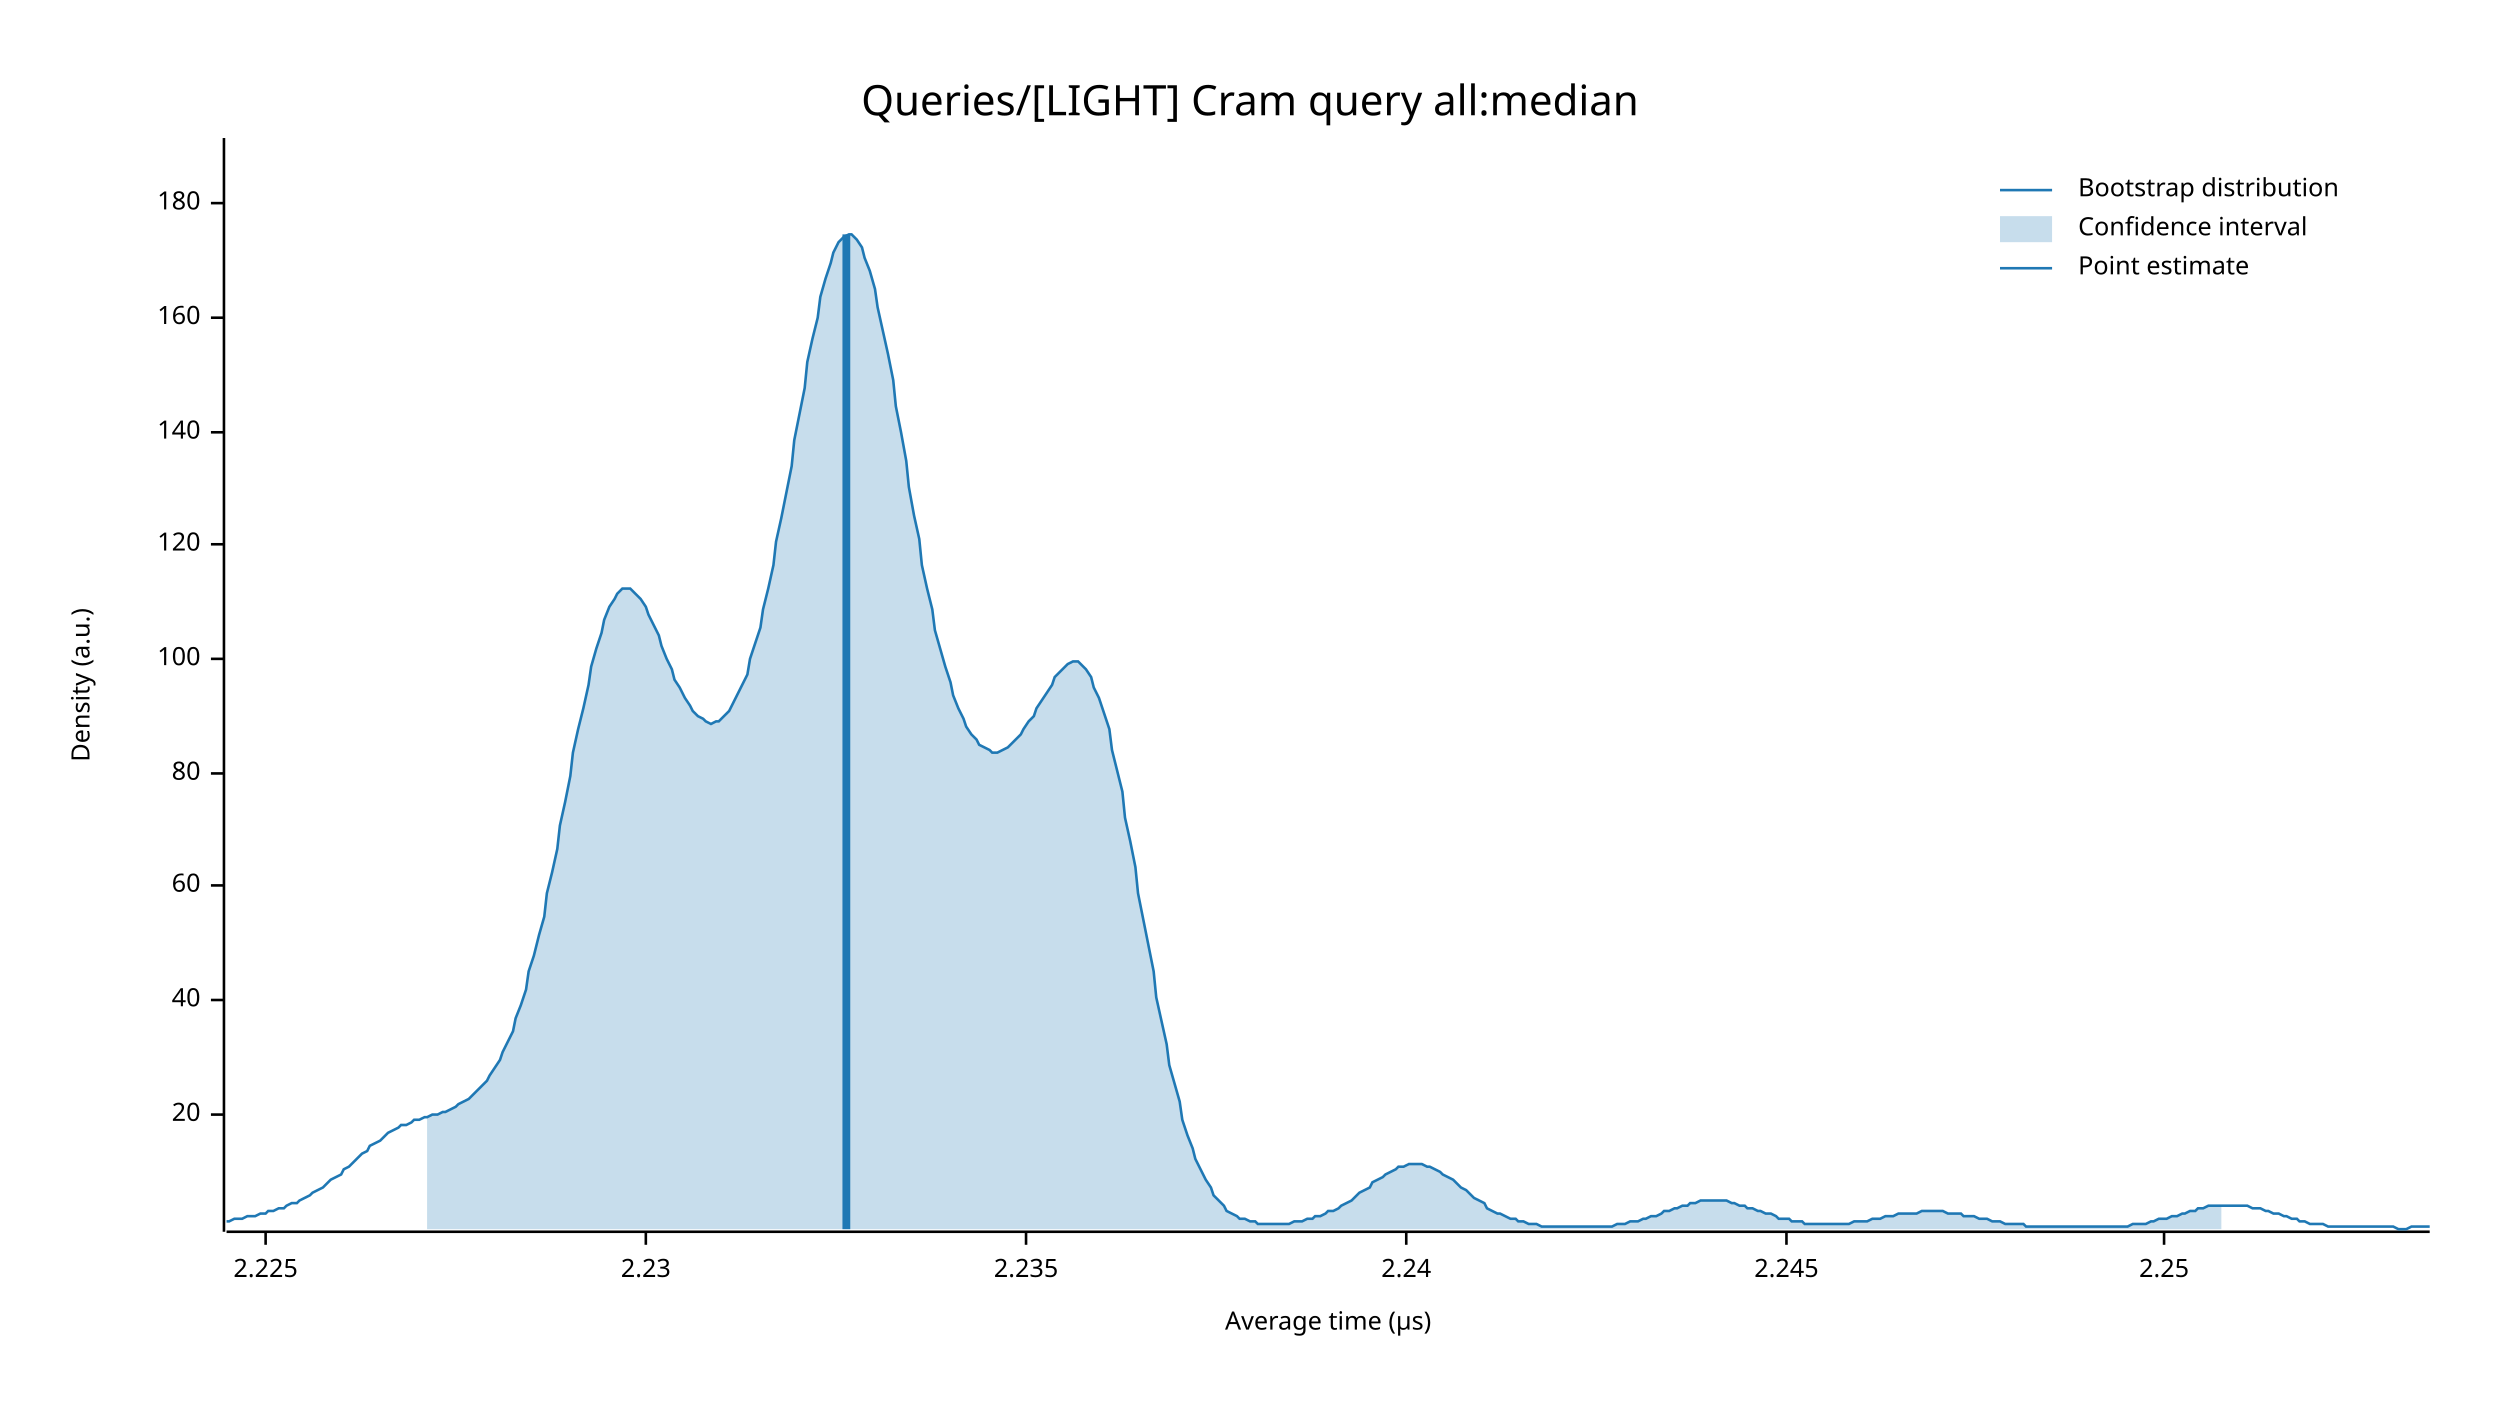
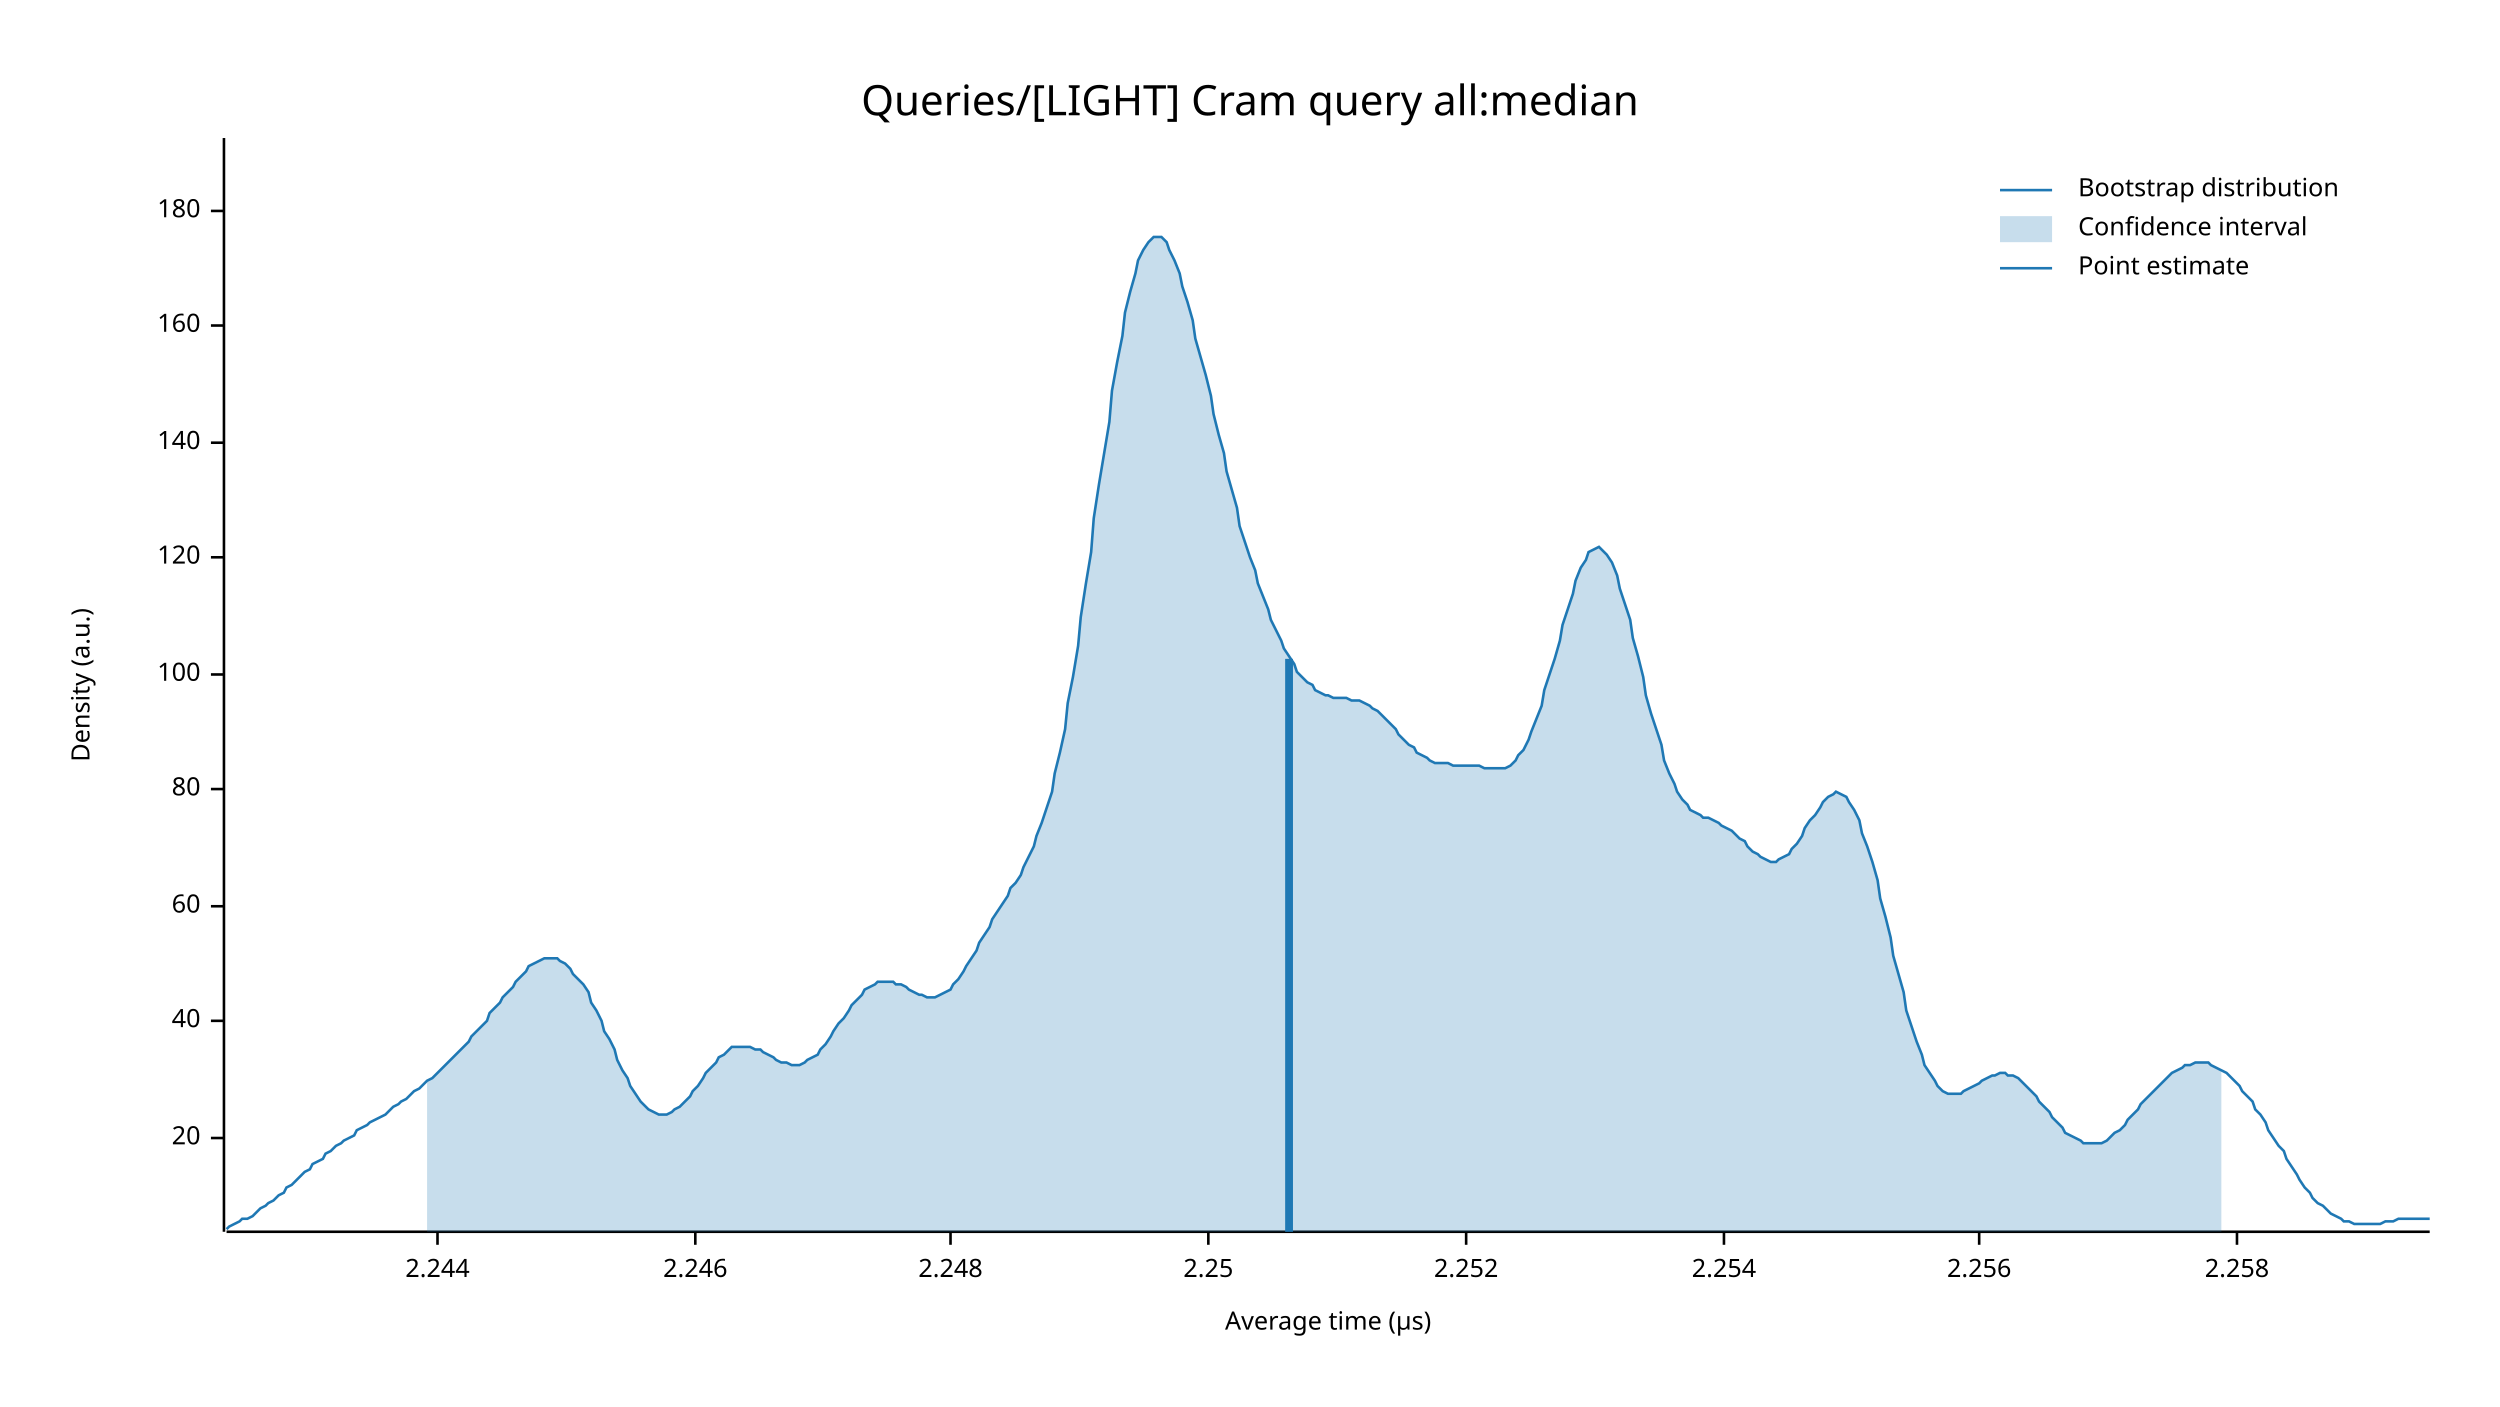
<svg xmlns="http://www.w3.org/2000/svg" width="960" height="540" viewBox="0 0 960 540">
  <text x="480" y="32" dy="0.76em" text-anchor="middle" font-family="sans-serif" font-size="16.129" opacity="1" fill="#000000">
Queries/[LIGHT] Cram query all:median
</text>
  <text x="27" y="263" dy="0.76em" text-anchor="middle" font-family="sans-serif" font-size="9.677" opacity="1" fill="#000000" transform="rotate(270, 27, 263)">
Density (a.u.)
</text>
  <text x="510" y="513" dy="-0.5ex" text-anchor="middle" font-family="sans-serif" font-size="9.677" opacity="1" fill="#000000">
Average time (µs)
</text>
  <polyline fill="none" opacity="1" stroke="#000000" stroke-width="1" points="86,53 86,473 " />
-   <text x="77" y="428" dy="0.5ex" text-anchor="end" font-family="sans-serif" font-size="9.677" opacity="1" fill="#000000">
+   <text x="77" y="437" dy="0.5ex" text-anchor="end" font-family="sans-serif" font-size="9.677" opacity="1" fill="#000000">
20
</text>
-   <polyline fill="none" opacity="1" stroke="#000000" stroke-width="1" points="81,428 86,428 " />
-   <text x="77" y="384" dy="0.5ex" text-anchor="end" font-family="sans-serif" font-size="9.677" opacity="1" fill="#000000">
+   <polyline fill="none" opacity="1" stroke="#000000" stroke-width="1" points="81,437 86,437 " />
+   <text x="77" y="392" dy="0.5ex" text-anchor="end" font-family="sans-serif" font-size="9.677" opacity="1" fill="#000000">
40
</text>
-   <polyline fill="none" opacity="1" stroke="#000000" stroke-width="1" points="81,384 86,384 " />
-   <text x="77" y="340" dy="0.5ex" text-anchor="end" font-family="sans-serif" font-size="9.677" opacity="1" fill="#000000">
+   <polyline fill="none" opacity="1" stroke="#000000" stroke-width="1" points="81,392 86,392 " />
+   <text x="77" y="348" dy="0.5ex" text-anchor="end" font-family="sans-serif" font-size="9.677" opacity="1" fill="#000000">
60
</text>
-   <polyline fill="none" opacity="1" stroke="#000000" stroke-width="1" points="81,340 86,340 " />
-   <text x="77" y="297" dy="0.5ex" text-anchor="end" font-family="sans-serif" font-size="9.677" opacity="1" fill="#000000">
+   <polyline fill="none" opacity="1" stroke="#000000" stroke-width="1" points="81,348 86,348 " />
+   <text x="77" y="303" dy="0.5ex" text-anchor="end" font-family="sans-serif" font-size="9.677" opacity="1" fill="#000000">
80
</text>
-   <polyline fill="none" opacity="1" stroke="#000000" stroke-width="1" points="81,297 86,297 " />
-   <text x="77" y="253" dy="0.5ex" text-anchor="end" font-family="sans-serif" font-size="9.677" opacity="1" fill="#000000">
+   <polyline fill="none" opacity="1" stroke="#000000" stroke-width="1" points="81,303 86,303 " />
+   <text x="77" y="259" dy="0.5ex" text-anchor="end" font-family="sans-serif" font-size="9.677" opacity="1" fill="#000000">
100
</text>
-   <polyline fill="none" opacity="1" stroke="#000000" stroke-width="1" points="81,253 86,253 " />
-   <text x="77" y="209" dy="0.5ex" text-anchor="end" font-family="sans-serif" font-size="9.677" opacity="1" fill="#000000">
+   <polyline fill="none" opacity="1" stroke="#000000" stroke-width="1" points="81,259 86,259 " />
+   <text x="77" y="214" dy="0.5ex" text-anchor="end" font-family="sans-serif" font-size="9.677" opacity="1" fill="#000000">
120
</text>
-   <polyline fill="none" opacity="1" stroke="#000000" stroke-width="1" points="81,209 86,209 " />
-   <text x="77" y="166" dy="0.5ex" text-anchor="end" font-family="sans-serif" font-size="9.677" opacity="1" fill="#000000">
+   <polyline fill="none" opacity="1" stroke="#000000" stroke-width="1" points="81,214 86,214 " />
+   <text x="77" y="170" dy="0.5ex" text-anchor="end" font-family="sans-serif" font-size="9.677" opacity="1" fill="#000000">
140
</text>
-   <polyline fill="none" opacity="1" stroke="#000000" stroke-width="1" points="81,166 86,166 " />
-   <text x="77" y="122" dy="0.5ex" text-anchor="end" font-family="sans-serif" font-size="9.677" opacity="1" fill="#000000">
+   <polyline fill="none" opacity="1" stroke="#000000" stroke-width="1" points="81,170 86,170 " />
+   <text x="77" y="125" dy="0.5ex" text-anchor="end" font-family="sans-serif" font-size="9.677" opacity="1" fill="#000000">
160
</text>
-   <polyline fill="none" opacity="1" stroke="#000000" stroke-width="1" points="81,122 86,122 " />
-   <text x="77" y="78" dy="0.5ex" text-anchor="end" font-family="sans-serif" font-size="9.677" opacity="1" fill="#000000">
+   <polyline fill="none" opacity="1" stroke="#000000" stroke-width="1" points="81,125 86,125 " />
+   <text x="77" y="81" dy="0.5ex" text-anchor="end" font-family="sans-serif" font-size="9.677" opacity="1" fill="#000000">
180
</text>
-   <polyline fill="none" opacity="1" stroke="#000000" stroke-width="1" points="81,78 86,78 " />
+   <polyline fill="none" opacity="1" stroke="#000000" stroke-width="1" points="81,81 86,81 " />
  <polyline fill="none" opacity="1" stroke="#000000" stroke-width="1" points="87,473 933,473 " />
-   <text x="102" y="483" dy="0.76em" text-anchor="middle" font-family="sans-serif" font-size="9.677" opacity="1" fill="#000000">
- 2.225
+   <text x="168" y="483" dy="0.76em" text-anchor="middle" font-family="sans-serif" font-size="9.677" opacity="1" fill="#000000">
+ 2.244
</text>
-   <polyline fill="none" opacity="1" stroke="#000000" stroke-width="1" points="102,473 102,478 " />
-   <text x="248" y="483" dy="0.76em" text-anchor="middle" font-family="sans-serif" font-size="9.677" opacity="1" fill="#000000">
- 2.23
+   <polyline fill="none" opacity="1" stroke="#000000" stroke-width="1" points="168,473 168,478 " />
+   <text x="267" y="483" dy="0.76em" text-anchor="middle" font-family="sans-serif" font-size="9.677" opacity="1" fill="#000000">
+ 2.246
</text>
-   <polyline fill="none" opacity="1" stroke="#000000" stroke-width="1" points="248,473 248,478 " />
-   <text x="394" y="483" dy="0.76em" text-anchor="middle" font-family="sans-serif" font-size="9.677" opacity="1" fill="#000000">
- 2.235
+   <polyline fill="none" opacity="1" stroke="#000000" stroke-width="1" points="267,473 267,478 " />
+   <text x="365" y="483" dy="0.76em" text-anchor="middle" font-family="sans-serif" font-size="9.677" opacity="1" fill="#000000">
+ 2.248
</text>
-   <polyline fill="none" opacity="1" stroke="#000000" stroke-width="1" points="394,473 394,478 " />
-   <text x="540" y="483" dy="0.76em" text-anchor="middle" font-family="sans-serif" font-size="9.677" opacity="1" fill="#000000">
- 2.24
- </text>
-   <polyline fill="none" opacity="1" stroke="#000000" stroke-width="1" points="540,473 540,478 " />
-   <text x="686" y="483" dy="0.76em" text-anchor="middle" font-family="sans-serif" font-size="9.677" opacity="1" fill="#000000">
- 2.245
- </text>
-   <polyline fill="none" opacity="1" stroke="#000000" stroke-width="1" points="686,473 686,478 " />
-   <text x="831" y="483" dy="0.76em" text-anchor="middle" font-family="sans-serif" font-size="9.677" opacity="1" fill="#000000">
+   <polyline fill="none" opacity="1" stroke="#000000" stroke-width="1" points="365,473 365,478 " />
+   <text x="464" y="483" dy="0.76em" text-anchor="middle" font-family="sans-serif" font-size="9.677" opacity="1" fill="#000000">
2.25
</text>
-   <polyline fill="none" opacity="1" stroke="#000000" stroke-width="1" points="831,473 831,478 " />
-   <polyline fill="none" opacity="1" stroke="#1F78B4" stroke-width="1" points="87,469 88,469 90,468 92,468 93,468 95,467 97,467 98,467 100,466 102,466 103,465 105,465 107,464 109,464 110,463 112,462 114,462 115,461 117,460 119,459 120,458 122,457 124,456 125,455 127,453 129,452 131,451 132,449 134,448 136,446 137,445 139,443 141,442 142,440 144,439 146,438 148,436 149,435 151,434 153,433 154,432 156,432 158,431 159,430 161,430 163,429 164,429 166,428 168,428 170,427 171,427 173,426 175,425 176,424 178,423 180,422 181,421 183,419 185,417 187,415 188,413 190,410 192,407 193,404 195,400 197,396 198,391 200,386 202,380 203,373 205,367 207,359 209,352 210,343 212,335 214,326 215,317 217,308 219,298 220,289 222,280 224,272 226,263 227,256 229,249 231,243 232,238 234,233 236,230 237,228 239,226 241,226 242,226 244,228 246,230 248,233 249,236 251,240 253,244 254,248 256,253 258,257 259,261 261,264 263,268 265,271 266,273 268,275 270,276 271,277 273,278 275,277 276,277 278,275 280,273 281,271 283,267 285,263 287,259 288,253 290,247 292,241 293,234 295,226 297,217 298,208 300,199 302,189 304,179 305,169 307,159 309,149 310,139 312,130 314,122 315,114 317,107 319,101 320,97 322,93 324,91 326,90 327,90 329,92 331,95 332,99 334,104 336,111 337,118 339,127 341,136 343,146 344,156 346,166 348,177 349,187 351,198 353,207 354,217 356,226 358,234 359,242 361,249 363,256 365,262 366,267 368,272 370,276 371,279 373,282 375,284 376,286 378,287 380,288 381,289 383,289 385,288 387,287 388,286 390,284 392,282 393,280 395,277 397,275 398,272 400,269 402,266 404,263 405,260 407,258 409,256 410,255 412,254 414,254 415,255 417,257 419,260 420,264 422,268 424,274 426,280 427,288 429,296 431,304 432,314 434,323 436,333 437,343 439,353 441,363 443,373 444,383 446,392 448,401 449,409 451,416 453,423 454,430 456,436 458,441 459,445 461,449 463,453 465,456 466,459 468,461 470,463 471,465 473,466 475,467 476,468 478,468 480,469 482,469 483,470 485,470 487,470 488,470 490,470 492,470 493,470 495,470 497,469 498,469 500,469 502,468 504,468 505,467 507,467 509,466 510,465 512,465 514,464 515,463 517,462 519,461 521,459 522,458 524,457 526,456 527,454 529,453 531,452 532,451 534,450 536,449 537,448 539,448 541,447 543,447 544,447 546,447 548,448 549,448 551,449 553,450 554,451 556,452 558,453 560,455 561,456 563,457 565,459 566,460 568,461 570,462 571,464 573,465 575,466 576,466 578,467 580,468 582,468 583,469 585,469 587,470 588,470 590,470 592,471 593,471 595,471 597,471 599,471 600,471 602,471 604,471 605,471 607,471 609,471 610,471 612,471 614,471 615,471 617,471 619,471 621,470 622,470 624,470 626,469 627,469 629,469 631,468 632,468 634,467 636,467 638,466 639,465 641,465 643,464 644,464 646,463 648,463 649,462 651,462 653,461 654,461 656,461 658,461 660,461 661,461 663,461 665,462 666,462 668,463 670,463 671,464 673,464 675,465 676,465 678,466 680,466 682,467 683,468 685,468 687,468 688,469 690,469 692,469 693,470 695,470 697,470 699,470 700,470 702,470 704,470 705,470 707,470 709,470 710,470 712,469 714,469 715,469 717,469 719,468 721,468 722,468 724,467 726,467 727,467 729,466 731,466 732,466 734,466 736,466 738,465 739,465 741,465 743,465 744,465 746,465 748,466 749,466 751,466 753,466 754,467 756,467 758,467 760,468 761,468 763,468 765,469 766,469 768,469 770,470 771,470 773,470 775,470 777,470 778,471 780,471 782,471 783,471 785,471 787,471 788,471 790,471 792,471 793,471 795,471 797,471 799,471 800,471 802,471 804,471 805,471 807,471 809,471 810,471 812,471 814,471 816,471 817,471 819,470 821,470 822,470 824,470 826,469 827,469 829,468 831,468 832,468 834,467 836,467 838,466 839,466 841,465 843,465 844,464 846,464 848,463 849,463 851,463 853,463 855,463 856,463 858,463 860,463 861,463 863,463 865,464 866,464 868,464 870,465 871,465 873,466 875,466 877,467 878,467 880,468 882,468 883,469 885,469 887,470 888,470 890,470 892,470 894,471 895,471 897,471 899,471 900,471 902,471 904,471 905,471 907,471 909,471 910,471 912,471 914,471 916,471 917,471 919,471 921,472 922,472 924,472 926,471 927,471 929,471 931,471 933,471 " />
-   <polygon opacity="0.25" fill="#1F78B4" points="164,429 166,428 168,428 170,427 171,427 173,426 175,425 176,424 178,423 180,422 181,421 183,419 185,417 187,415 188,413 190,410 192,407 193,404 195,400 197,396 198,391 200,386 202,380 203,373 205,367 207,359 209,352 210,343 212,335 214,326 215,317 217,308 219,298 220,289 222,280 224,272 226,263 227,256 229,249 231,243 232,238 234,233 236,230 237,228 239,226 241,226 242,226 244,228 246,230 248,233 249,236 251,240 253,244 254,248 256,253 258,257 259,261 261,264 263,268 265,271 266,273 268,275 270,276 271,277 273,278 275,277 276,277 278,275 280,273 281,271 283,267 285,263 287,259 288,253 290,247 292,241 293,234 295,226 297,217 298,208 300,199 302,189 304,179 305,169 307,159 309,149 310,139 312,130 314,122 315,114 317,107 319,101 320,97 322,93 324,91 326,90 327,90 329,92 331,95 332,99 334,104 336,111 337,118 339,127 341,136 343,146 344,156 346,166 348,177 349,187 351,198 353,207 354,217 356,226 358,234 359,242 361,249 363,256 365,262 366,267 368,272 370,276 371,279 373,282 375,284 376,286 378,287 380,288 381,289 383,289 385,288 387,287 388,286 390,284 392,282 393,280 395,277 397,275 398,272 400,269 402,266 404,263 405,260 407,258 409,256 410,255 412,254 414,254 415,255 417,257 419,260 420,264 422,268 424,274 426,280 427,288 429,296 431,304 432,314 434,323 436,333 437,343 439,353 441,363 443,373 444,383 446,392 448,401 449,409 451,416 453,423 454,430 456,436 458,441 459,445 461,449 463,453 465,456 466,459 468,461 470,463 471,465 473,466 475,467 476,468 478,468 480,469 482,469 483,470 485,470 487,470 488,470 490,470 492,470 493,470 495,470 497,469 498,469 500,469 502,468 504,468 505,467 507,467 509,466 510,465 512,465 514,464 515,463 517,462 519,461 521,459 522,458 524,457 526,456 527,454 529,453 531,452 532,451 534,450 536,449 537,448 539,448 541,447 543,447 544,447 546,447 548,448 549,448 551,449 553,450 554,451 556,452 558,453 560,455 561,456 563,457 565,459 566,460 568,461 570,462 571,464 573,465 575,466 576,466 578,467 580,468 582,468 583,469 585,469 587,470 588,470 590,470 592,471 593,471 595,471 597,471 599,471 600,471 602,471 604,471 605,471 607,471 609,471 610,471 612,471 614,471 615,471 617,471 619,471 621,470 622,470 624,470 626,469 627,469 629,469 631,468 632,468 634,467 636,467 638,466 639,465 641,465 643,464 644,464 646,463 648,463 649,462 651,462 653,461 654,461 656,461 658,461 660,461 661,461 663,461 665,462 666,462 668,463 670,463 671,464 673,464 675,465 676,465 678,466 680,466 682,467 683,468 685,468 687,468 688,469 690,469 692,469 693,470 695,470 697,470 699,470 700,470 702,470 704,470 705,470 707,470 709,470 710,470 712,469 714,469 715,469 717,469 719,468 721,468 722,468 724,467 726,467 727,467 729,466 731,466 732,466 734,466 736,466 738,465 739,465 741,465 743,465 744,465 746,465 748,466 749,466 751,466 753,466 754,467 756,467 758,467 760,468 761,468 763,468 765,469 766,469 768,469 770,470 771,470 773,470 775,470 777,470 778,471 780,471 782,471 783,471 785,471 787,471 788,471 790,471 792,471 793,471 795,471 797,471 799,471 800,471 802,471 804,471 805,471 807,471 809,471 810,471 812,471 814,471 816,471 817,471 819,470 821,470 822,470 824,470 826,469 827,469 829,468 831,468 832,468 834,467 836,467 838,466 839,466 841,465 843,465 844,464 846,464 848,463 849,463 851,463 853,463 853,472 164,472 " />
-   <polyline fill="none" opacity="1" stroke="#1F78B4" stroke-width="3" points="325,472 325,90 " />
+   <polyline fill="none" opacity="1" stroke="#000000" stroke-width="1" points="464,473 464,478 " />
+   <text x="563" y="483" dy="0.76em" text-anchor="middle" font-family="sans-serif" font-size="9.677" opacity="1" fill="#000000">
+ 2.252
+ </text>
+   <polyline fill="none" opacity="1" stroke="#000000" stroke-width="1" points="563,473 563,478 " />
+   <text x="662" y="483" dy="0.76em" text-anchor="middle" font-family="sans-serif" font-size="9.677" opacity="1" fill="#000000">
+ 2.254
+ </text>
+   <polyline fill="none" opacity="1" stroke="#000000" stroke-width="1" points="662,473 662,478 " />
+   <text x="760" y="483" dy="0.76em" text-anchor="middle" font-family="sans-serif" font-size="9.677" opacity="1" fill="#000000">
+ 2.256
+ </text>
+   <polyline fill="none" opacity="1" stroke="#000000" stroke-width="1" points="760,473 760,478 " />
+   <text x="859" y="483" dy="0.76em" text-anchor="middle" font-family="sans-serif" font-size="9.677" opacity="1" fill="#000000">
+ 2.258
+ </text>
+   <polyline fill="none" opacity="1" stroke="#000000" stroke-width="1" points="859,473 859,478 " />
+   <polyline fill="none" opacity="1" stroke="#1F78B4" stroke-width="1" points="87,472 88,471 90,470 92,469 93,468 95,468 97,467 98,466 100,464 102,463 103,462 105,461 107,459 109,458 110,456 112,455 114,453 115,452 117,450 119,449 120,447 122,446 124,445 125,443 127,442 129,440 131,439 132,438 134,437 136,436 137,434 139,433 141,432 142,431 144,430 146,429 148,428 149,427 151,425 153,424 154,423 156,422 158,420 159,419 161,418 163,416 164,415 166,414 168,412 170,410 171,409 173,407 175,405 176,404 178,402 180,400 181,398 183,396 185,394 187,392 188,389 190,387 192,385 193,383 195,381 197,379 198,377 200,375 202,373 203,371 205,370 207,369 209,368 210,368 212,368 214,368 215,369 217,370 219,372 220,374 222,376 224,378 226,381 227,385 229,388 231,392 232,396 234,399 236,403 237,407 239,411 241,414 242,417 244,420 246,423 248,425 249,426 251,427 253,428 254,428 256,428 258,427 259,426 261,425 263,423 265,421 266,419 268,417 270,414 271,412 273,410 275,408 276,406 278,405 280,403 281,402 283,402 285,402 287,402 288,402 290,403 292,403 293,404 295,405 297,406 298,407 300,408 302,408 304,409 305,409 307,409 309,408 310,407 312,406 314,405 315,403 317,401 319,398 320,396 322,393 324,391 326,388 327,386 329,384 331,382 332,380 334,379 336,378 337,377 339,377 341,377 343,377 344,378 346,378 348,379 349,380 351,381 353,382 354,382 356,383 358,383 359,383 361,382 363,381 365,380 366,378 368,376 370,373 371,371 373,368 375,365 376,362 378,359 380,356 381,353 383,350 385,347 387,344 388,341 390,339 392,336 393,333 395,329 397,325 398,321 400,316 402,310 404,304 405,297 407,289 409,280 410,270 412,260 414,248 415,237 417,224 419,212 420,199 422,186 424,174 426,162 427,150 429,139 431,129 432,120 434,112 436,105 437,100 439,96 441,93 443,91 444,91 446,91 448,93 449,96 451,100 453,105 454,110 456,116 458,123 459,130 461,137 463,144 465,152 466,159 468,167 470,174 471,181 473,188 475,195 476,202 478,208 480,214 482,219 483,224 485,229 487,234 488,238 490,242 492,246 493,249 495,252 497,255 498,258 500,260 502,262 504,263 505,265 507,266 509,267 510,267 512,268 514,268 515,268 517,268 519,269 521,269 522,269 524,270 526,271 527,272 529,273 531,275 532,276 534,278 536,280 537,282 539,284 541,286 543,287 544,289 546,290 548,291 549,292 551,293 553,293 554,293 556,293 558,294 560,294 561,294 563,294 565,294 566,294 568,294 570,295 571,295 573,295 575,295 576,295 578,295 580,294 582,292 583,290 585,288 587,284 588,281 590,276 592,271 593,265 595,259 597,253 599,246 600,240 602,234 604,228 605,223 607,218 609,215 610,212 612,211 614,210 615,211 617,213 619,216 621,221 622,226 624,232 626,238 627,245 629,252 631,260 632,267 634,274 636,280 638,286 639,292 641,297 643,301 644,304 646,307 648,309 649,311 651,312 653,313 654,314 656,314 658,315 660,316 661,317 663,318 665,319 666,320 668,322 670,323 671,325 673,327 675,328 676,329 678,330 680,331 682,331 683,330 685,329 687,328 688,326 690,324 692,321 693,318 695,315 697,313 699,310 700,308 702,306 704,305 705,304 707,305 709,306 710,308 712,311 714,315 715,320 717,325 719,331 721,338 722,345 724,352 726,360 727,367 729,374 731,381 732,388 734,394 736,400 738,405 739,409 741,412 743,415 744,417 746,419 748,420 749,420 751,420 753,420 754,419 756,418 758,417 760,416 761,415 763,414 765,413 766,413 768,412 770,412 771,413 773,413 775,414 777,416 778,417 780,419 782,421 783,423 785,425 787,427 788,429 790,431 792,433 793,435 795,436 797,437 799,438 800,439 802,439 804,439 805,439 807,439 809,438 810,437 812,435 814,434 816,432 817,430 819,428 821,426 822,424 824,422 826,420 827,419 829,417 831,415 832,414 834,412 836,411 838,410 839,409 841,409 843,408 844,408 846,408 848,408 849,409 851,410 853,411 855,412 856,413 858,415 860,417 861,419 863,421 865,423 866,426 868,428 870,431 871,434 873,437 875,440 877,442 878,445 880,448 882,451 883,453 885,456 887,458 888,460 890,462 892,463 894,465 895,466 897,467 899,468 900,469 902,469 904,470 905,470 907,470 909,470 910,470 912,470 914,470 916,469 917,469 919,469 921,468 922,468 924,468 926,468 927,468 929,468 931,468 933,468 " />
+   <polygon opacity="0.25" fill="#1F78B4" points="164,415 166,414 168,412 170,410 171,409 173,407 175,405 176,404 178,402 180,400 181,398 183,396 185,394 187,392 188,389 190,387 192,385 193,383 195,381 197,379 198,377 200,375 202,373 203,371 205,370 207,369 209,368 210,368 212,368 214,368 215,369 217,370 219,372 220,374 222,376 224,378 226,381 227,385 229,388 231,392 232,396 234,399 236,403 237,407 239,411 241,414 242,417 244,420 246,423 248,425 249,426 251,427 253,428 254,428 256,428 258,427 259,426 261,425 263,423 265,421 266,419 268,417 270,414 271,412 273,410 275,408 276,406 278,405 280,403 281,402 283,402 285,402 287,402 288,402 290,403 292,403 293,404 295,405 297,406 298,407 300,408 302,408 304,409 305,409 307,409 309,408 310,407 312,406 314,405 315,403 317,401 319,398 320,396 322,393 324,391 326,388 327,386 329,384 331,382 332,380 334,379 336,378 337,377 339,377 341,377 343,377 344,378 346,378 348,379 349,380 351,381 353,382 354,382 356,383 358,383 359,383 361,382 363,381 365,380 366,378 368,376 370,373 371,371 373,368 375,365 376,362 378,359 380,356 381,353 383,350 385,347 387,344 388,341 390,339 392,336 393,333 395,329 397,325 398,321 400,316 402,310 404,304 405,297 407,289 409,280 410,270 412,260 414,248 415,237 417,224 419,212 420,199 422,186 424,174 426,162 427,150 429,139 431,129 432,120 434,112 436,105 437,100 439,96 441,93 443,91 444,91 446,91 448,93 449,96 451,100 453,105 454,110 456,116 458,123 459,130 461,137 463,144 465,152 466,159 468,167 470,174 471,181 473,188 475,195 476,202 478,208 480,214 482,219 483,224 485,229 487,234 488,238 490,242 492,246 493,249 495,252 497,255 498,258 500,260 502,262 504,263 505,265 507,266 509,267 510,267 512,268 514,268 515,268 517,268 519,269 521,269 522,269 524,270 526,271 527,272 529,273 531,275 532,276 534,278 536,280 537,282 539,284 541,286 543,287 544,289 546,290 548,291 549,292 551,293 553,293 554,293 556,293 558,294 560,294 561,294 563,294 565,294 566,294 568,294 570,295 571,295 573,295 575,295 576,295 578,295 580,294 582,292 583,290 585,288 587,284 588,281 590,276 592,271 593,265 595,259 597,253 599,246 600,240 602,234 604,228 605,223 607,218 609,215 610,212 612,211 614,210 615,211 617,213 619,216 621,221 622,226 624,232 626,238 627,245 629,252 631,260 632,267 634,274 636,280 638,286 639,292 641,297 643,301 644,304 646,307 648,309 649,311 651,312 653,313 654,314 656,314 658,315 660,316 661,317 663,318 665,319 666,320 668,322 670,323 671,325 673,327 675,328 676,329 678,330 680,331 682,331 683,330 685,329 687,328 688,326 690,324 692,321 693,318 695,315 697,313 699,310 700,308 702,306 704,305 705,304 707,305 709,306 710,308 712,311 714,315 715,320 717,325 719,331 721,338 722,345 724,352 726,360 727,367 729,374 731,381 732,388 734,394 736,400 738,405 739,409 741,412 743,415 744,417 746,419 748,420 749,420 751,420 753,420 754,419 756,418 758,417 760,416 761,415 763,414 765,413 766,413 768,412 770,412 771,413 773,413 775,414 777,416 778,417 780,419 782,421 783,423 785,425 787,427 788,429 790,431 792,433 793,435 795,436 797,437 799,438 800,439 802,439 804,439 805,439 807,439 809,438 810,437 812,435 814,434 816,432 817,430 819,428 821,426 822,424 824,422 826,420 827,419 829,417 831,415 832,414 834,412 836,411 838,410 839,409 841,409 843,408 844,408 846,408 848,408 849,409 851,410 853,411 853,473 164,473 " />
+   <polyline fill="none" opacity="1" stroke="#1F78B4" stroke-width="3" points="495,473 495,253 " />
  <text x="798" y="68" dy="0.76em" text-anchor="start" font-family="sans-serif" font-size="9.677" opacity="1" fill="#000000">
Bootstrap distribution
</text>
  <text x="798" y="83" dy="0.76em" text-anchor="start" font-family="sans-serif" font-size="9.677" opacity="1" fill="#000000">
Confidence interval
</text>
  <text x="798" y="98" dy="0.76em" text-anchor="start" font-family="sans-serif" font-size="9.677" opacity="1" fill="#000000">
Point estimate
</text>
  <polyline fill="none" opacity="1" stroke="#1F78B4" stroke-width="1" points="768,73 788,73 " />
  <rect x="768" y="83" width="20" height="10" opacity="0.25" fill="#1F78B4" stroke="none" />
  <polyline fill="none" opacity="1" stroke="#1F78B4" stroke-width="1" points="768,103 788,103 " />
</svg>
